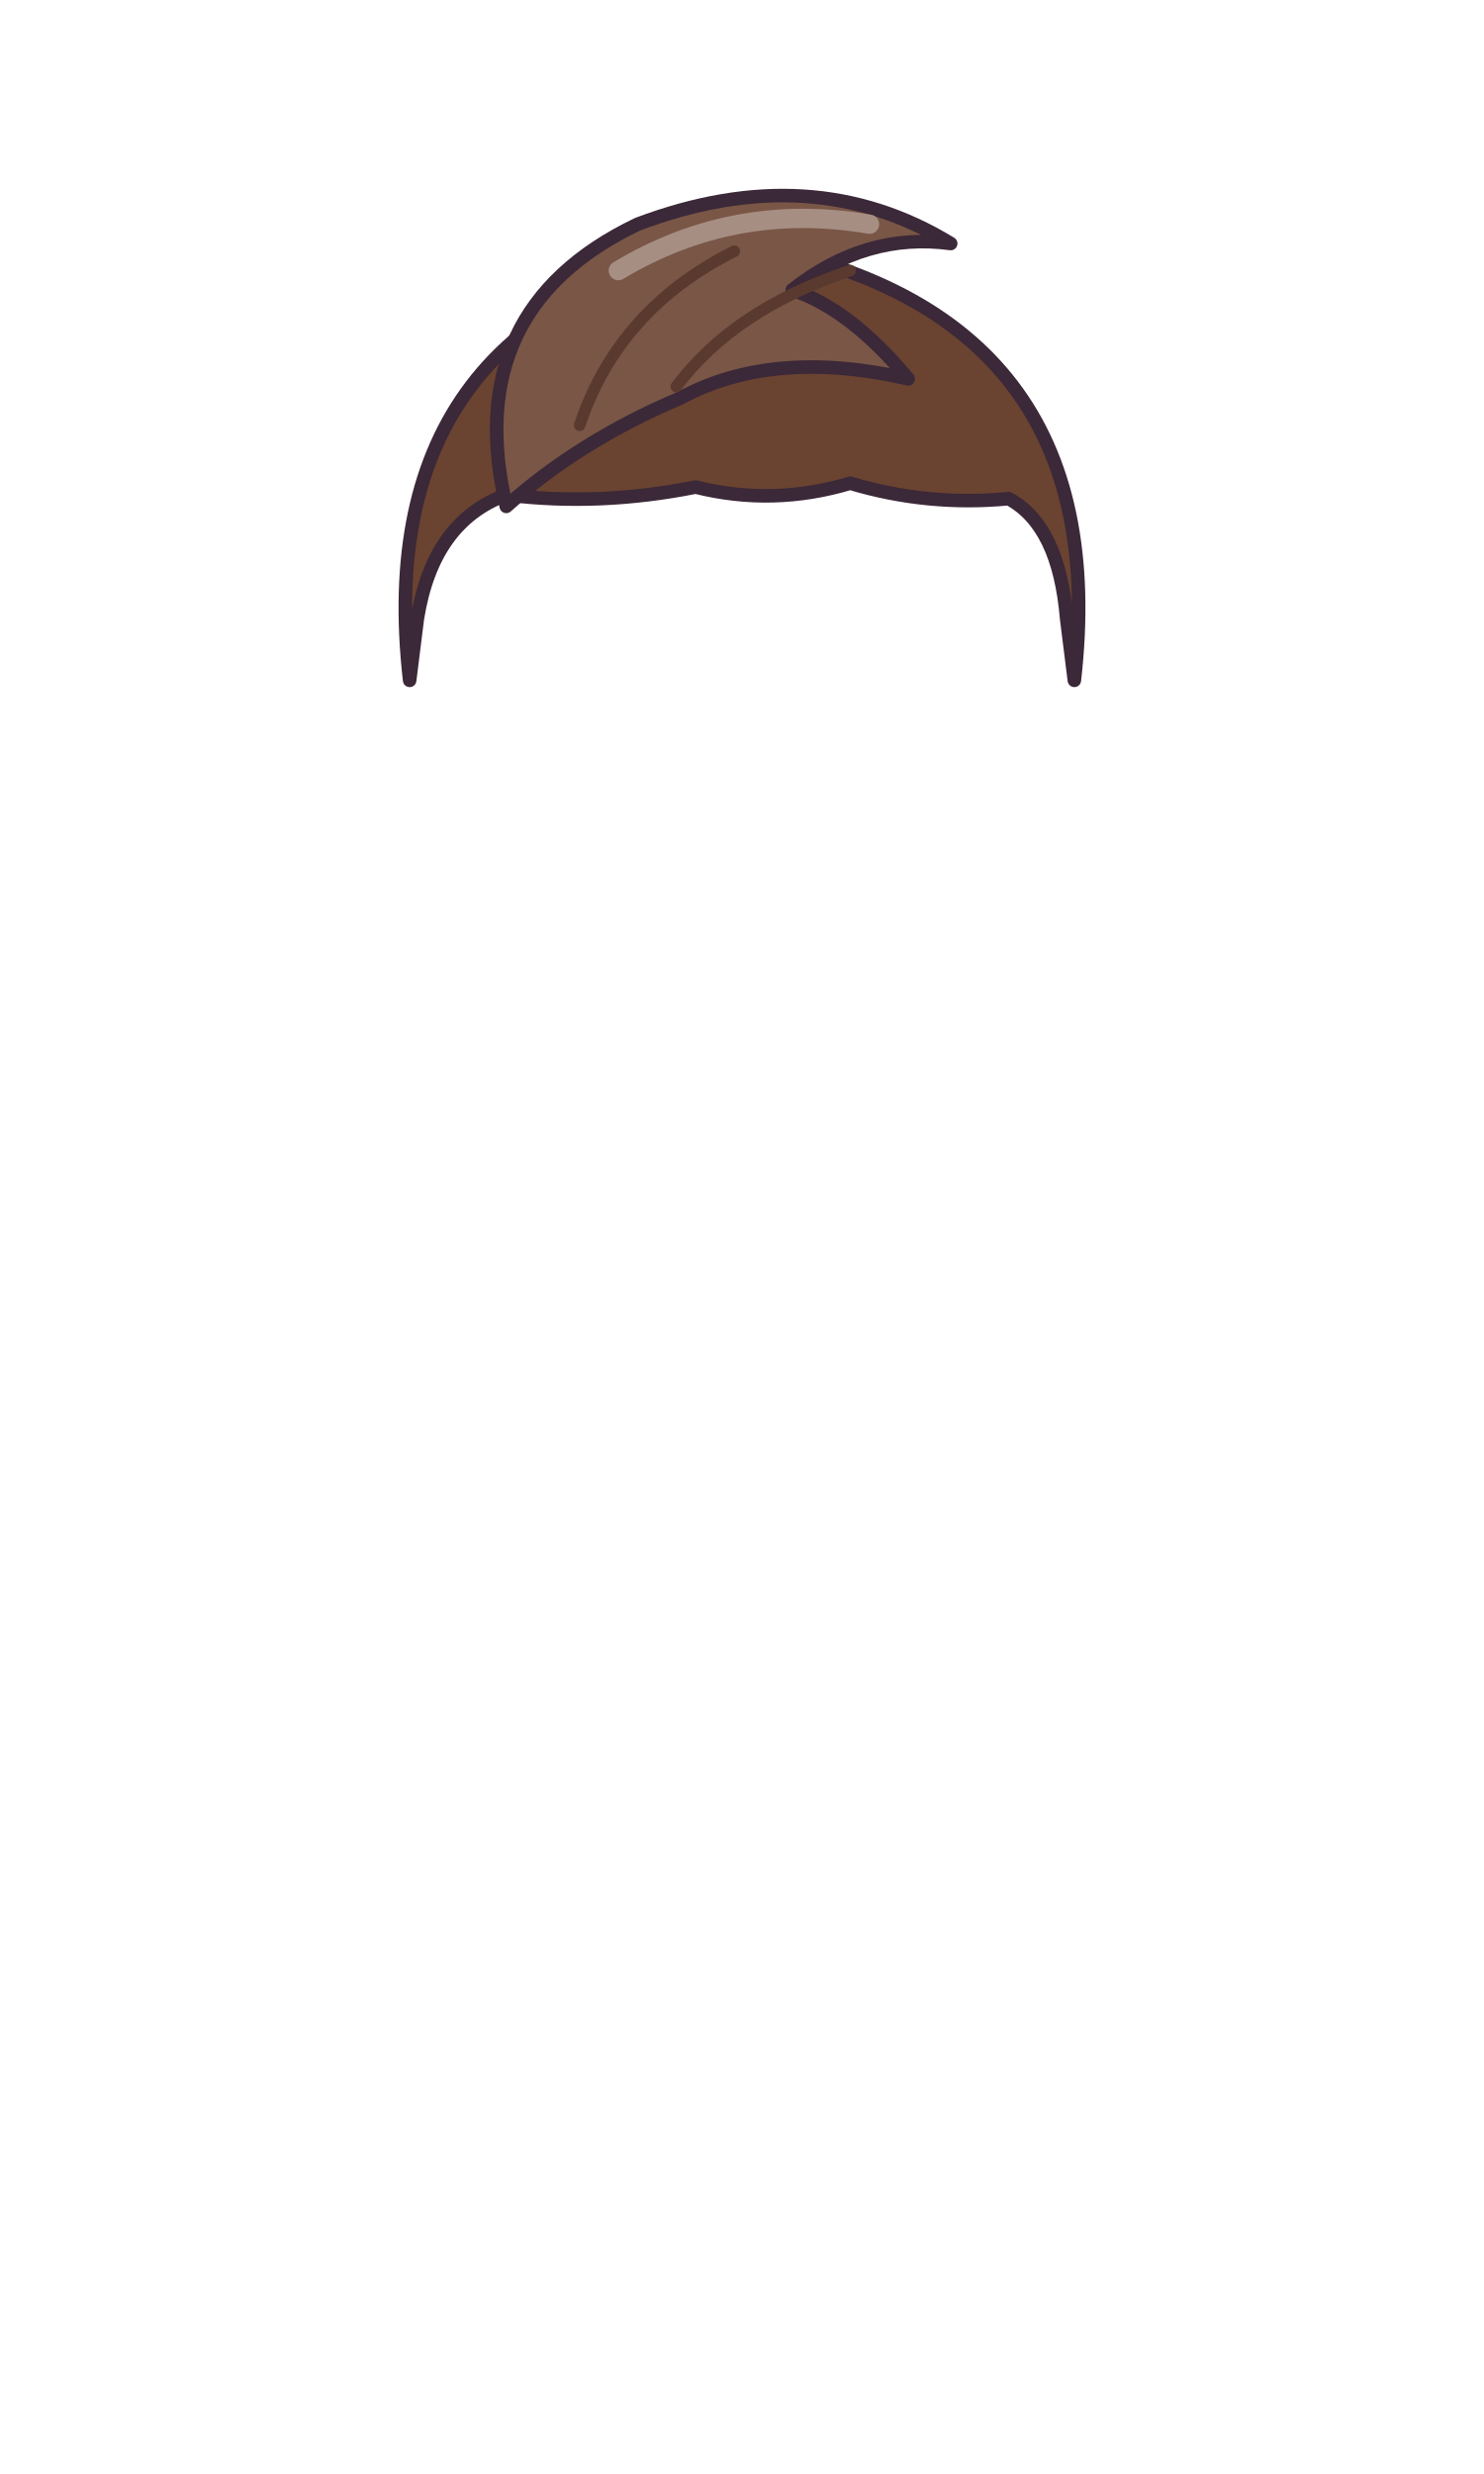
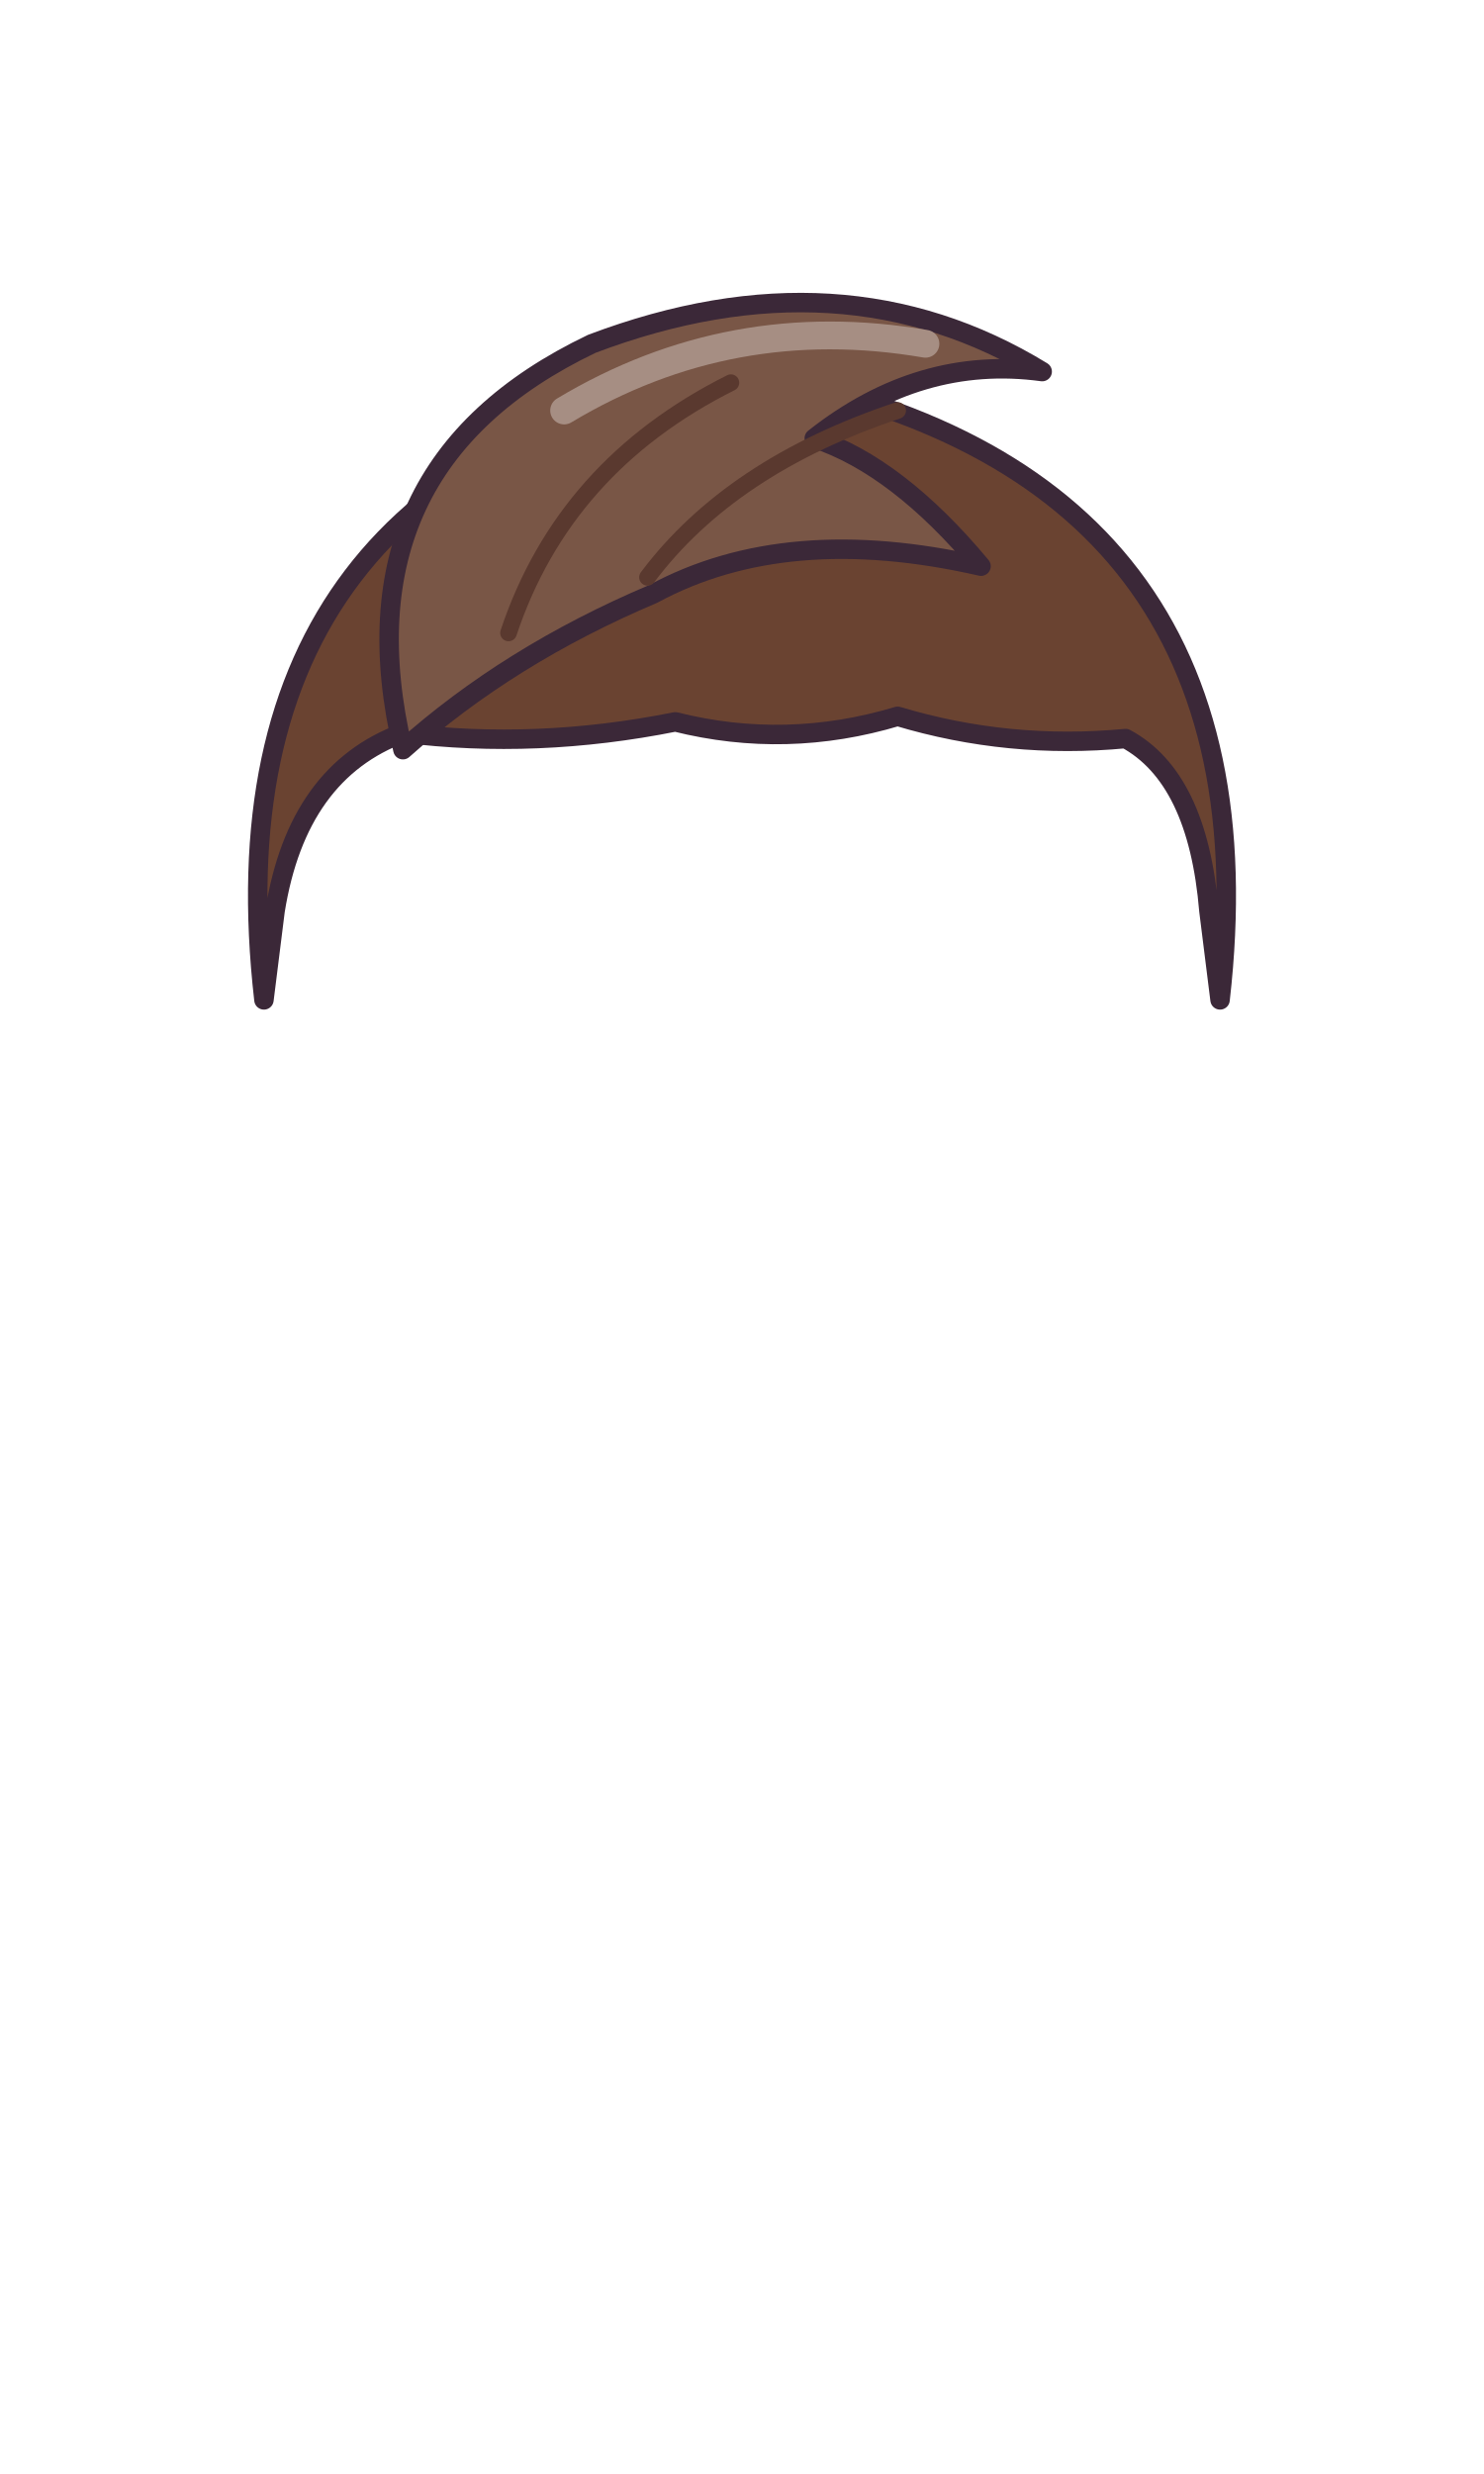
<svg xmlns="http://www.w3.org/2000/svg" width="768" height="1280" viewBox="0 0 768 1280">
-   <g stroke-linejoin="round" stroke-linecap="round">
-     <path d="M212 352 Q190 160 384 126 Q578 160 556 352 L552 320 Q548 272 522 258 Q480 262 440 250 Q400 262 360 252 Q310 262 262 256 Q224 270 216 320 Z" fill="#6a4331" stroke="#3b2838" stroke-width="7" />
-     <path d="M262 262 Q238 160 330 116 Q420 82 492 126 Q448 120 410 150 Q440 160 470 196 Q400 180 352 206 Q300 228 262 262 Z" fill="#795646" stroke="#3b2838" stroke-width="7" />
-     <path d="M300 220 Q320 160 380 130" fill="none" stroke="#5a392f" stroke-width="6" />
-     <path d="M350 200 Q380 160 440 140" fill="none" stroke="#5a392f" stroke-width="6" />
-     <path d="M320 140 Q380 104 450 116" fill="none" stroke="#a68e83" stroke-width="10" />
+   <g transform="translate(384 1184) scale(1.16) translate(-384 -1184) translate(384 755.6) scale(1.24) translate(-384 -470)">
+     <g stroke-linejoin="round" stroke-linecap="round">
+       <path d="M212 352 Q190 160 384 126 Q578 160 556 352 L552 320 Q548 272 522 258 Q480 262 440 250 Q400 262 360 252 Q310 262 262 256 Q224 270 216 320 Z" fill="#6a4331" stroke="#3b2838" stroke-width="7" />
+       <path d="M262 262 Q238 160 330 116 Q420 82 492 126 Q448 120 410 150 Q440 160 470 196 Q400 180 352 206 Q300 228 262 262 Z" fill="#795646" stroke="#3b2838" stroke-width="7" />
+       <path d="M300 220 Q320 160 380 130" fill="none" stroke="#5a392f" stroke-width="6" />
+       <path d="M350 200 Q380 160 440 140" fill="none" stroke="#5a392f" stroke-width="6" />
+       <path d="M320 140 Q380 104 450 116" fill="none" stroke="#a68e83" stroke-width="10" />
+     </g>
  </g>
</svg>
